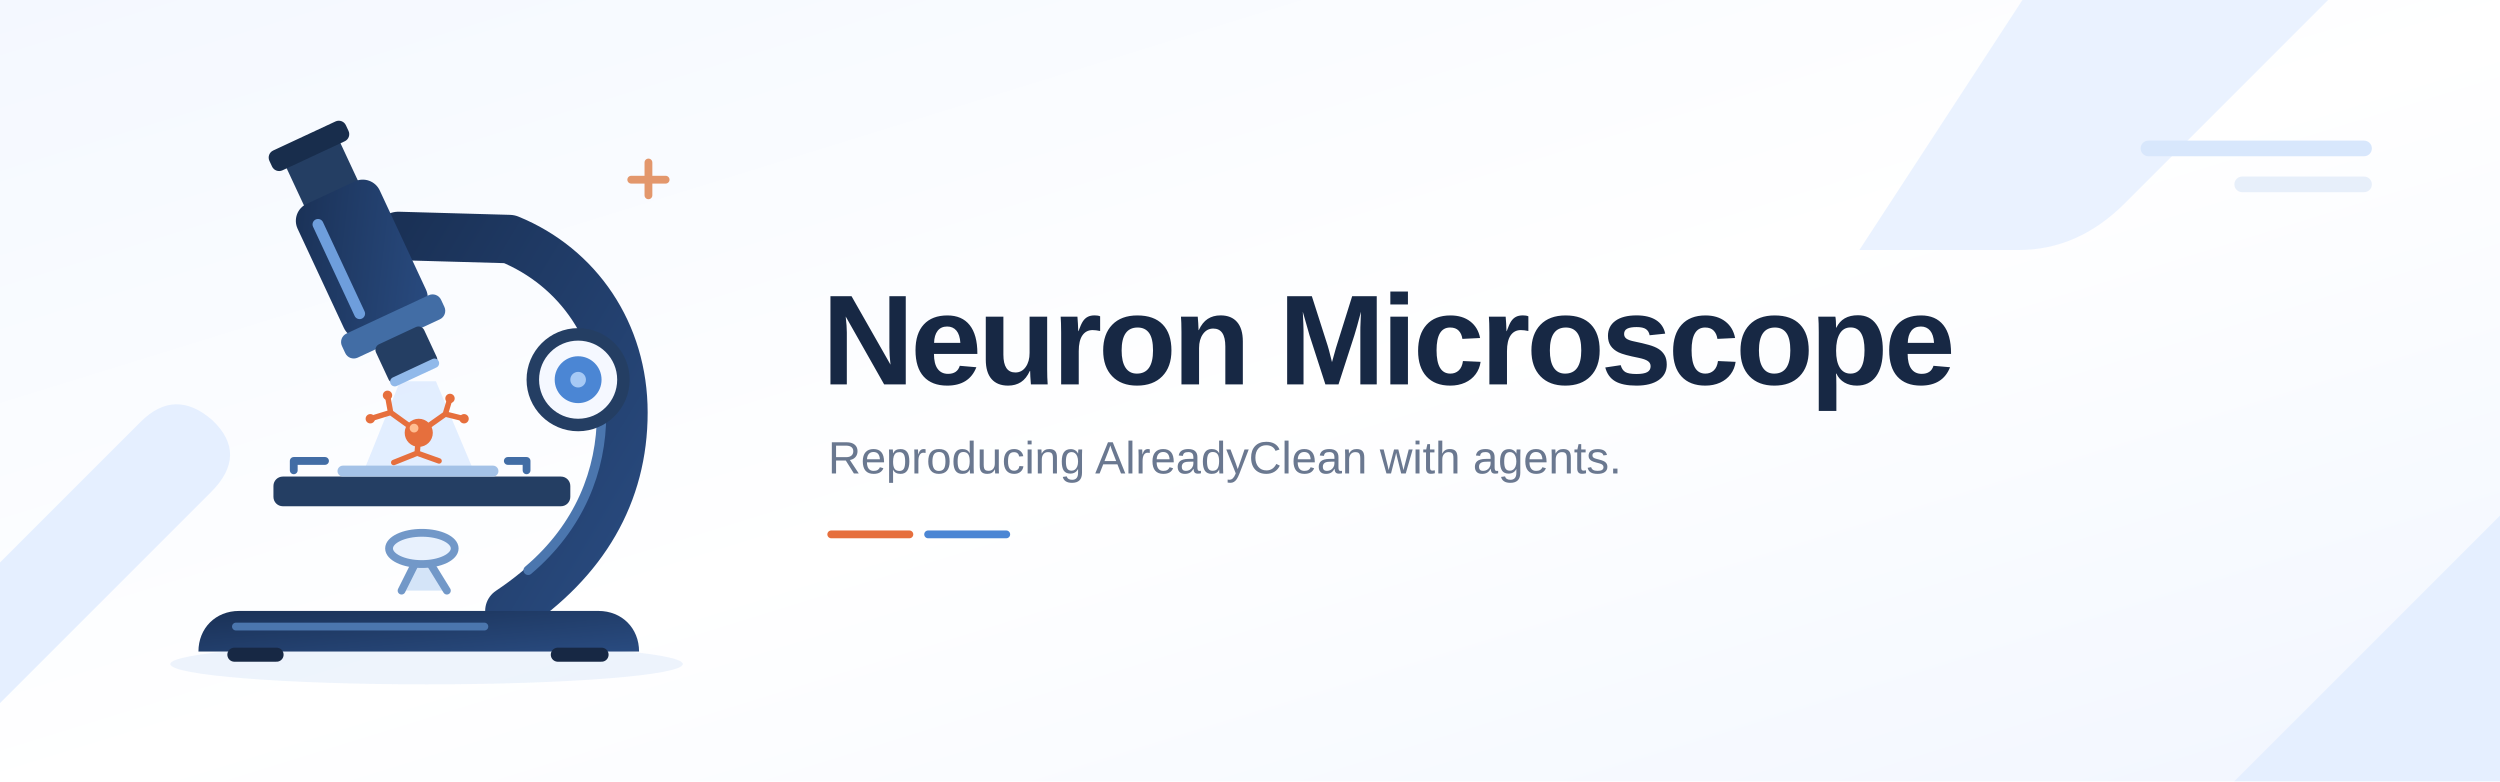
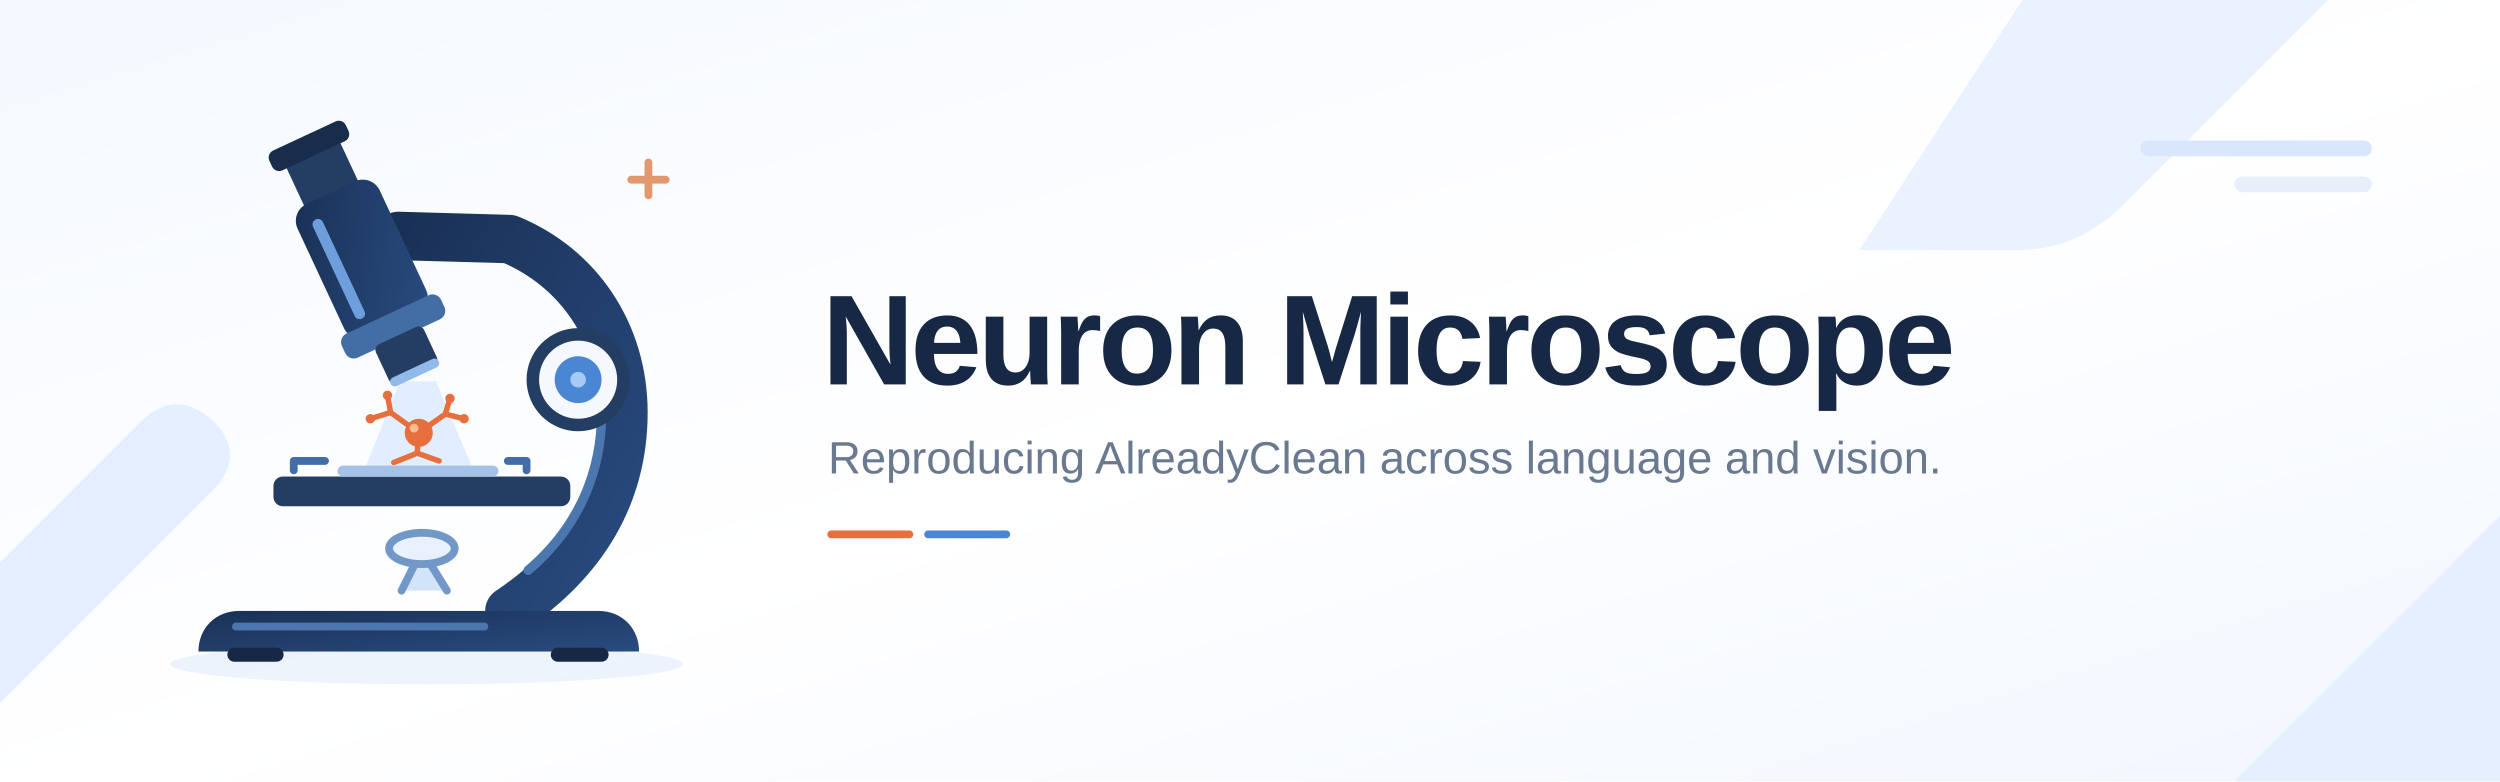
<svg xmlns="http://www.w3.org/2000/svg" width="1600" height="500" viewBox="0 0 1600 500" role="img" aria-labelledby="title desc">
  <defs>
    <linearGradient id="paper" x1="0" y1="0" x2="1" y2="1">
      <stop stop-color="#f4f8ff" />
      <stop offset=".52" stop-color="#ffffff" />
      <stop offset="1" stop-color="#f1f6ff" />
    </linearGradient>
    <linearGradient id="ink" x1="0" y1="0" x2="1" y2="1">
      <stop stop-color="#1a3156" />
      <stop offset="1" stop-color="#294b80" />
    </linearGradient>
    <linearGradient id="accent" x1="0" y1="0" x2="1" y2="1">
      <stop stop-color="#77a9f2" />
      <stop offset="1" stop-color="#377be0" />
    </linearGradient>
  </defs>
  <rect width="1600" height="500" fill="url(#paper)" />
  <path d="M1340 -70L1560 -70L1360 130Q1330 160 1292 160H1190Z" fill="#eaf2ff" />
  <path d="M1430 500L1600 330V500Z" fill="#e5efff" />
  <path d="M-50 410L90 270Q112 248 136 269Q159 291 135 315L-20 470Z" fill="#e5efff" />
  <rect x="1370" y="90" width="148" height="10" rx="5" fill="#d8e7fc" />
  <rect x="1430" y="113" width="88" height="10" rx="5" fill="#e7effa" />
  <ellipse cx="273" cy="425" rx="164" ry="13" fill="#dae7f9" opacity=".45" />
  <g stroke-linecap="round" stroke-linejoin="round">
    <path d="M326 391C374 359 399 316 399 264C399 213 370 171 326 153L255 151" fill="none" stroke="url(#ink)" stroke-width="31" />
    <path d="M338 365C371 337 385 301 385 265" fill="none" stroke="#4b76ae" stroke-width="6" />
    <path d="M256 244L233 301H303L279 244Z" fill="#dceaff" opacity=".8" />
    <g transform="translate(240 184) rotate(-25)">
      <rect x="-19" y="-101" width="38" height="42" rx="5" fill="#243e63" />
      <rect x="-27" y="-107" width="54" height="14" rx="5" fill="#182d4c" />
      <rect x="-29" y="-67" width="58" height="94" rx="12" fill="url(#ink)" />
      <path d="M-16 -52V11" stroke="#6e9edc" stroke-width="7" />
      <rect x="-35" y="19" width="70" height="17" rx="6" fill="#426da5" />
      <rect x="-17" y="34" width="34" height="27" rx="4" fill="#243e63" />
      <path d="M-14 60H14" stroke="#91b9ea" stroke-width="6" />
    </g>
    <circle cx="370" cy="243" r="29" fill="#f5f8ff" stroke="#243e63" stroke-width="8" />
    <circle cx="370" cy="243" r="15" fill="#4b86d4" />
    <circle cx="370" cy="243" r="5" fill="#a6c9f5" />
    <rect x="175" y="305" width="190" height="19" rx="6" fill="#243e63" />
    <rect x="216" y="298" width="103" height="7" rx="3.5" fill="#a4c2e7" />
    <path d="M188 301V295H208M337 301V295H325" fill="none" stroke="#426da5" stroke-width="5" />
    <g fill="none" stroke="#e66f3d" stroke-width="3.5">
      <path d="M268 277L250 264L237 268M250 264L248 253M268 277L285 265L297 268M285 265L288 255M268 277L267 290L252 296M267 290L281 295" />
    </g>
    <circle cx="268" cy="277" r="9" fill="#e66f3d" />
    <circle cx="265" cy="274" r="2.8" fill="#ffbd91" />
    <g fill="#e66f3d">
      <circle cx="237" cy="268" r="3" />
      <circle cx="248" cy="253" r="3" />
      <circle cx="297" cy="268" r="3" />
      <circle cx="288" cy="255" r="3" />
    </g>
    <path d="M257 378L270 352L286 378" fill="#d4e4f8" stroke="#7298c8" stroke-width="5" />
    <ellipse cx="270" cy="351" rx="21" ry="10" fill="#e8f1fd" stroke="#7298c8" stroke-width="5" />
    <path d="M153 391H383C398 391 409 402 409 417H127C127 402 138 391 153 391Z" fill="url(#ink)" />
    <path d="M151 401H310" stroke="#4b76ae" stroke-width="5" />
    <path d="M150 419H177M357 419H385" stroke="#172844" stroke-width="9" />
  </g>
  <path d="M415 104V125M404 115H426" stroke="#e3976c" stroke-width="5" stroke-linecap="round" />
  <g font-family="Arial, Helvetica, sans-serif">
    <text x="526" y="246" font-size="82" font-weight="800" letter-spacing="-2.5" fill="#172844">Neuron Microscope</text>
-     <text x="530" y="303" font-size="29" fill="#6a7890">Reproducing AlreadyClean with agents.</text>
+     <text x="530" y="303" font-size="29" fill="#6a7890">Reproducing AlreadyClean across language and vision.</text>
    <path d="M532 342H582" stroke="#e66f3d" stroke-width="5" stroke-linecap="round" />
    <path d="M594 342H644" stroke="#4b86d4" stroke-width="5" stroke-linecap="round" />
  </g>
</svg>
